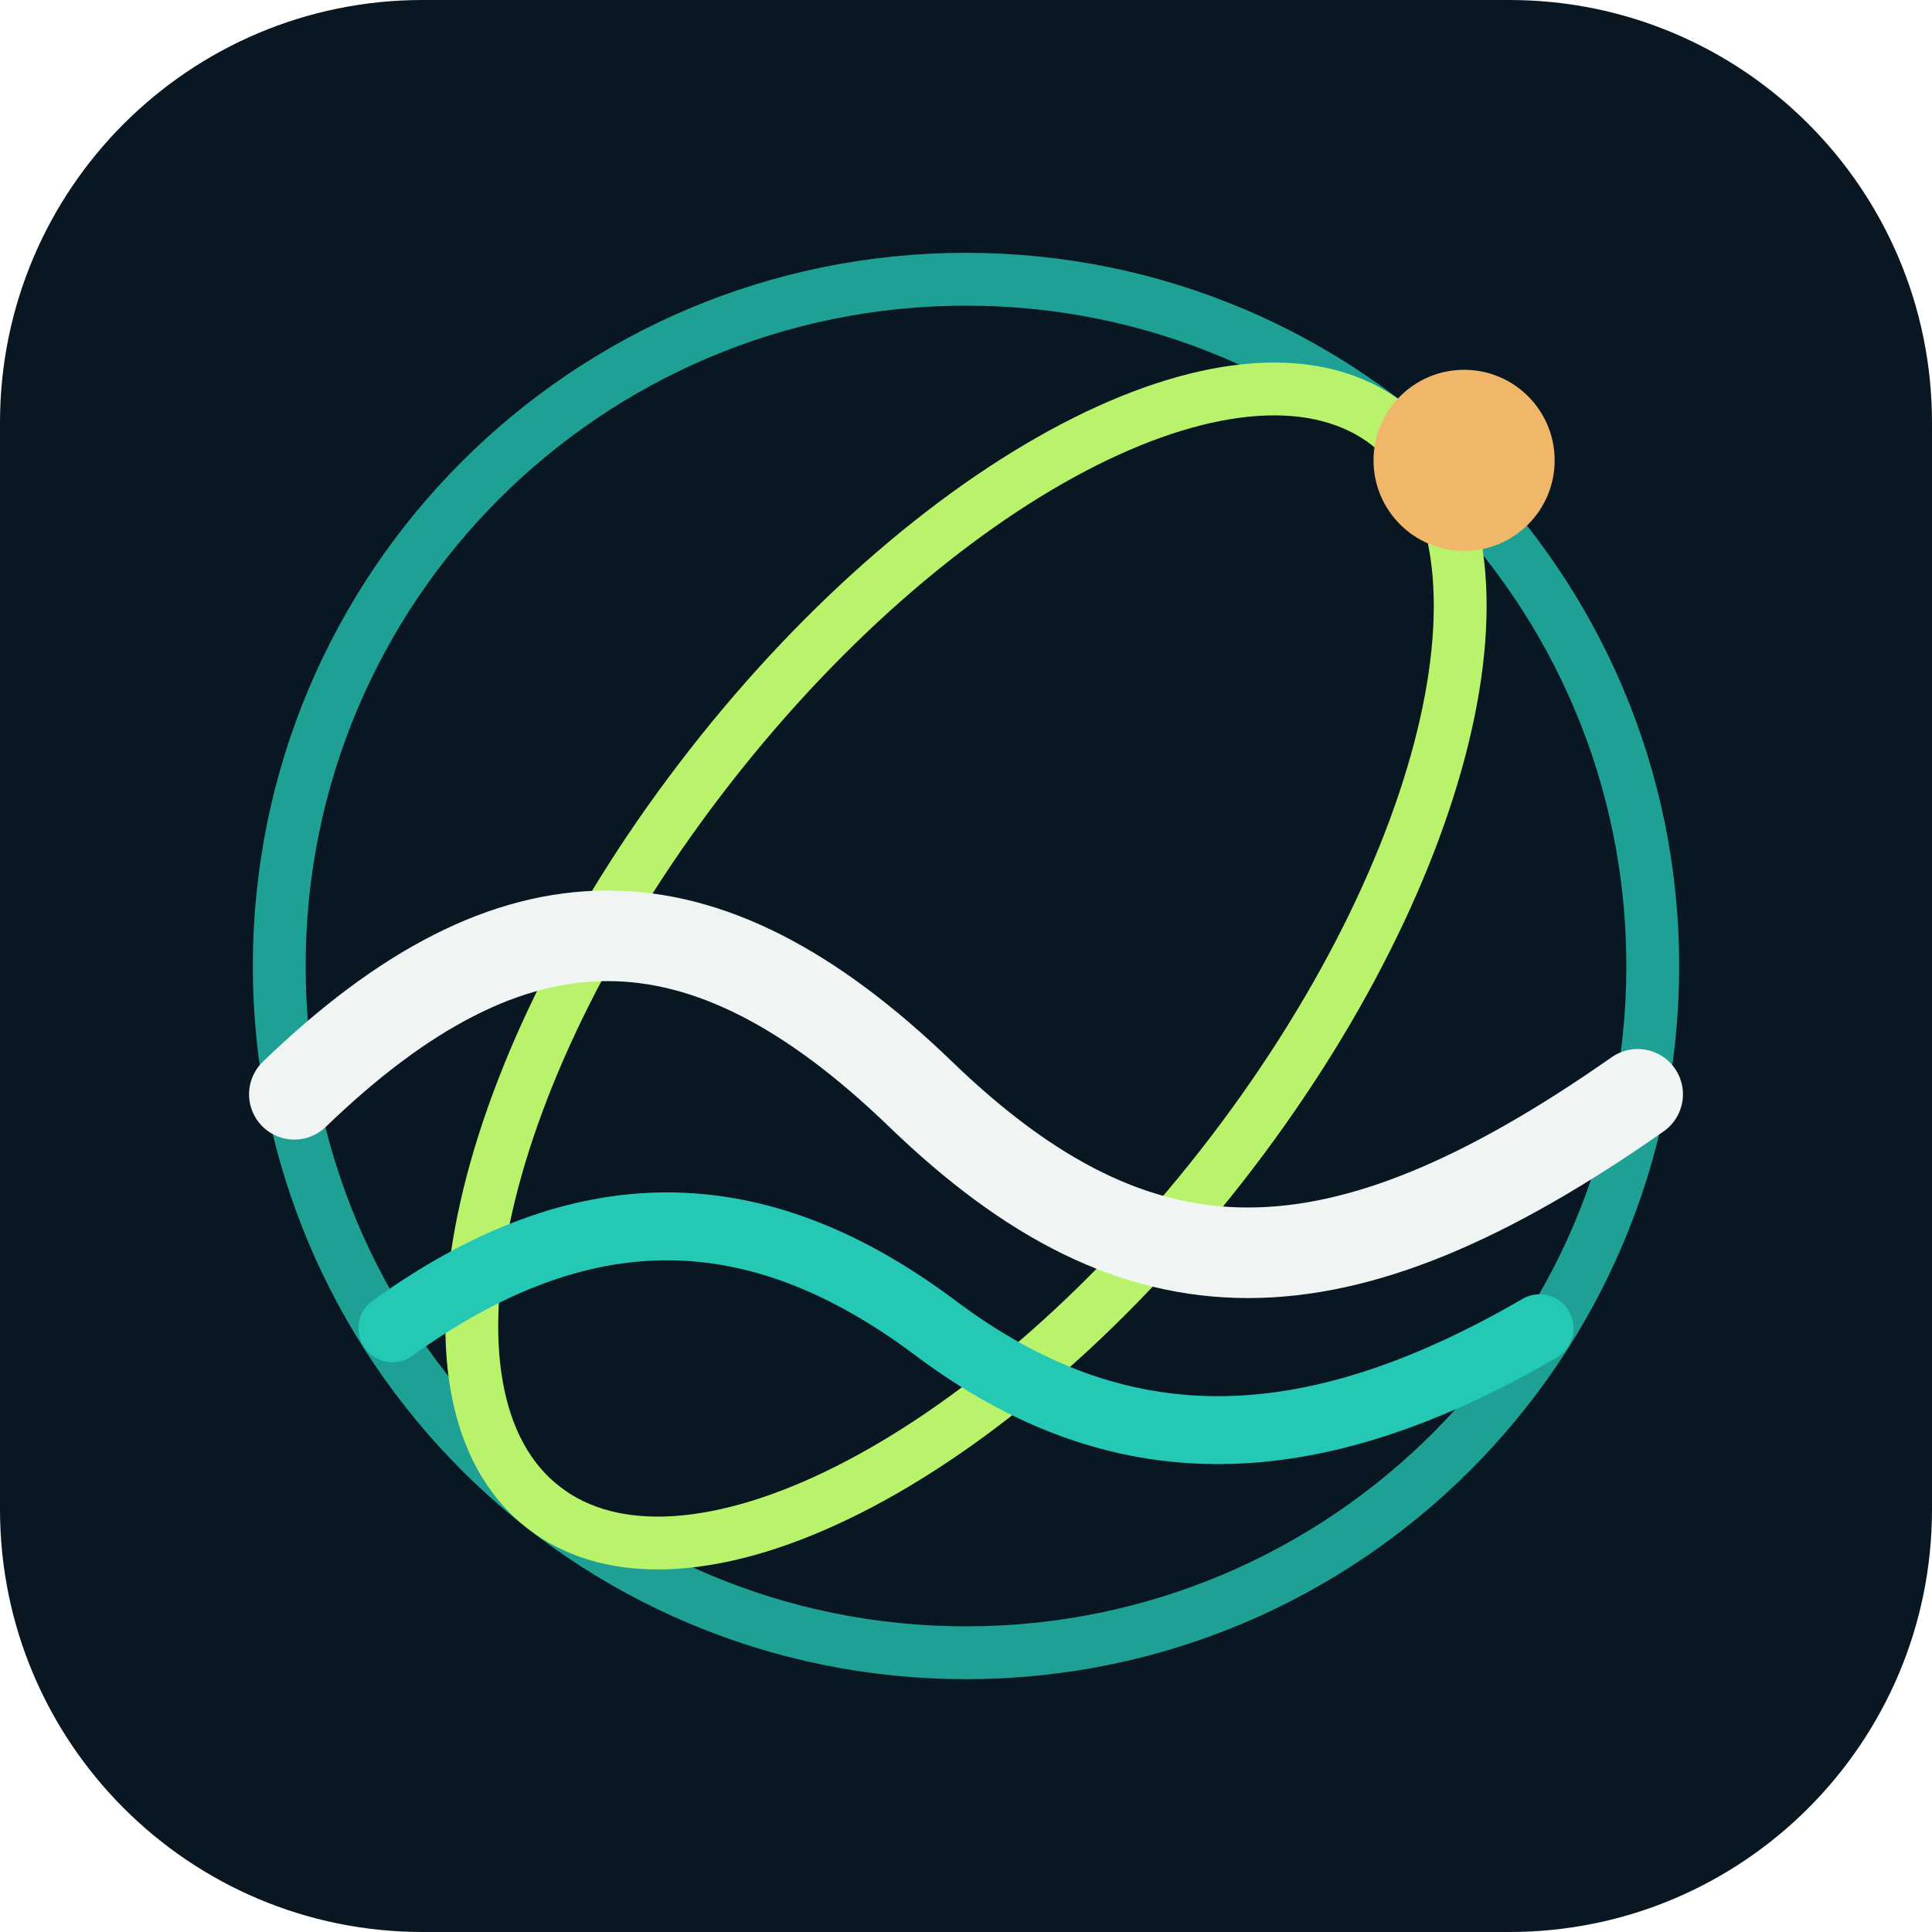
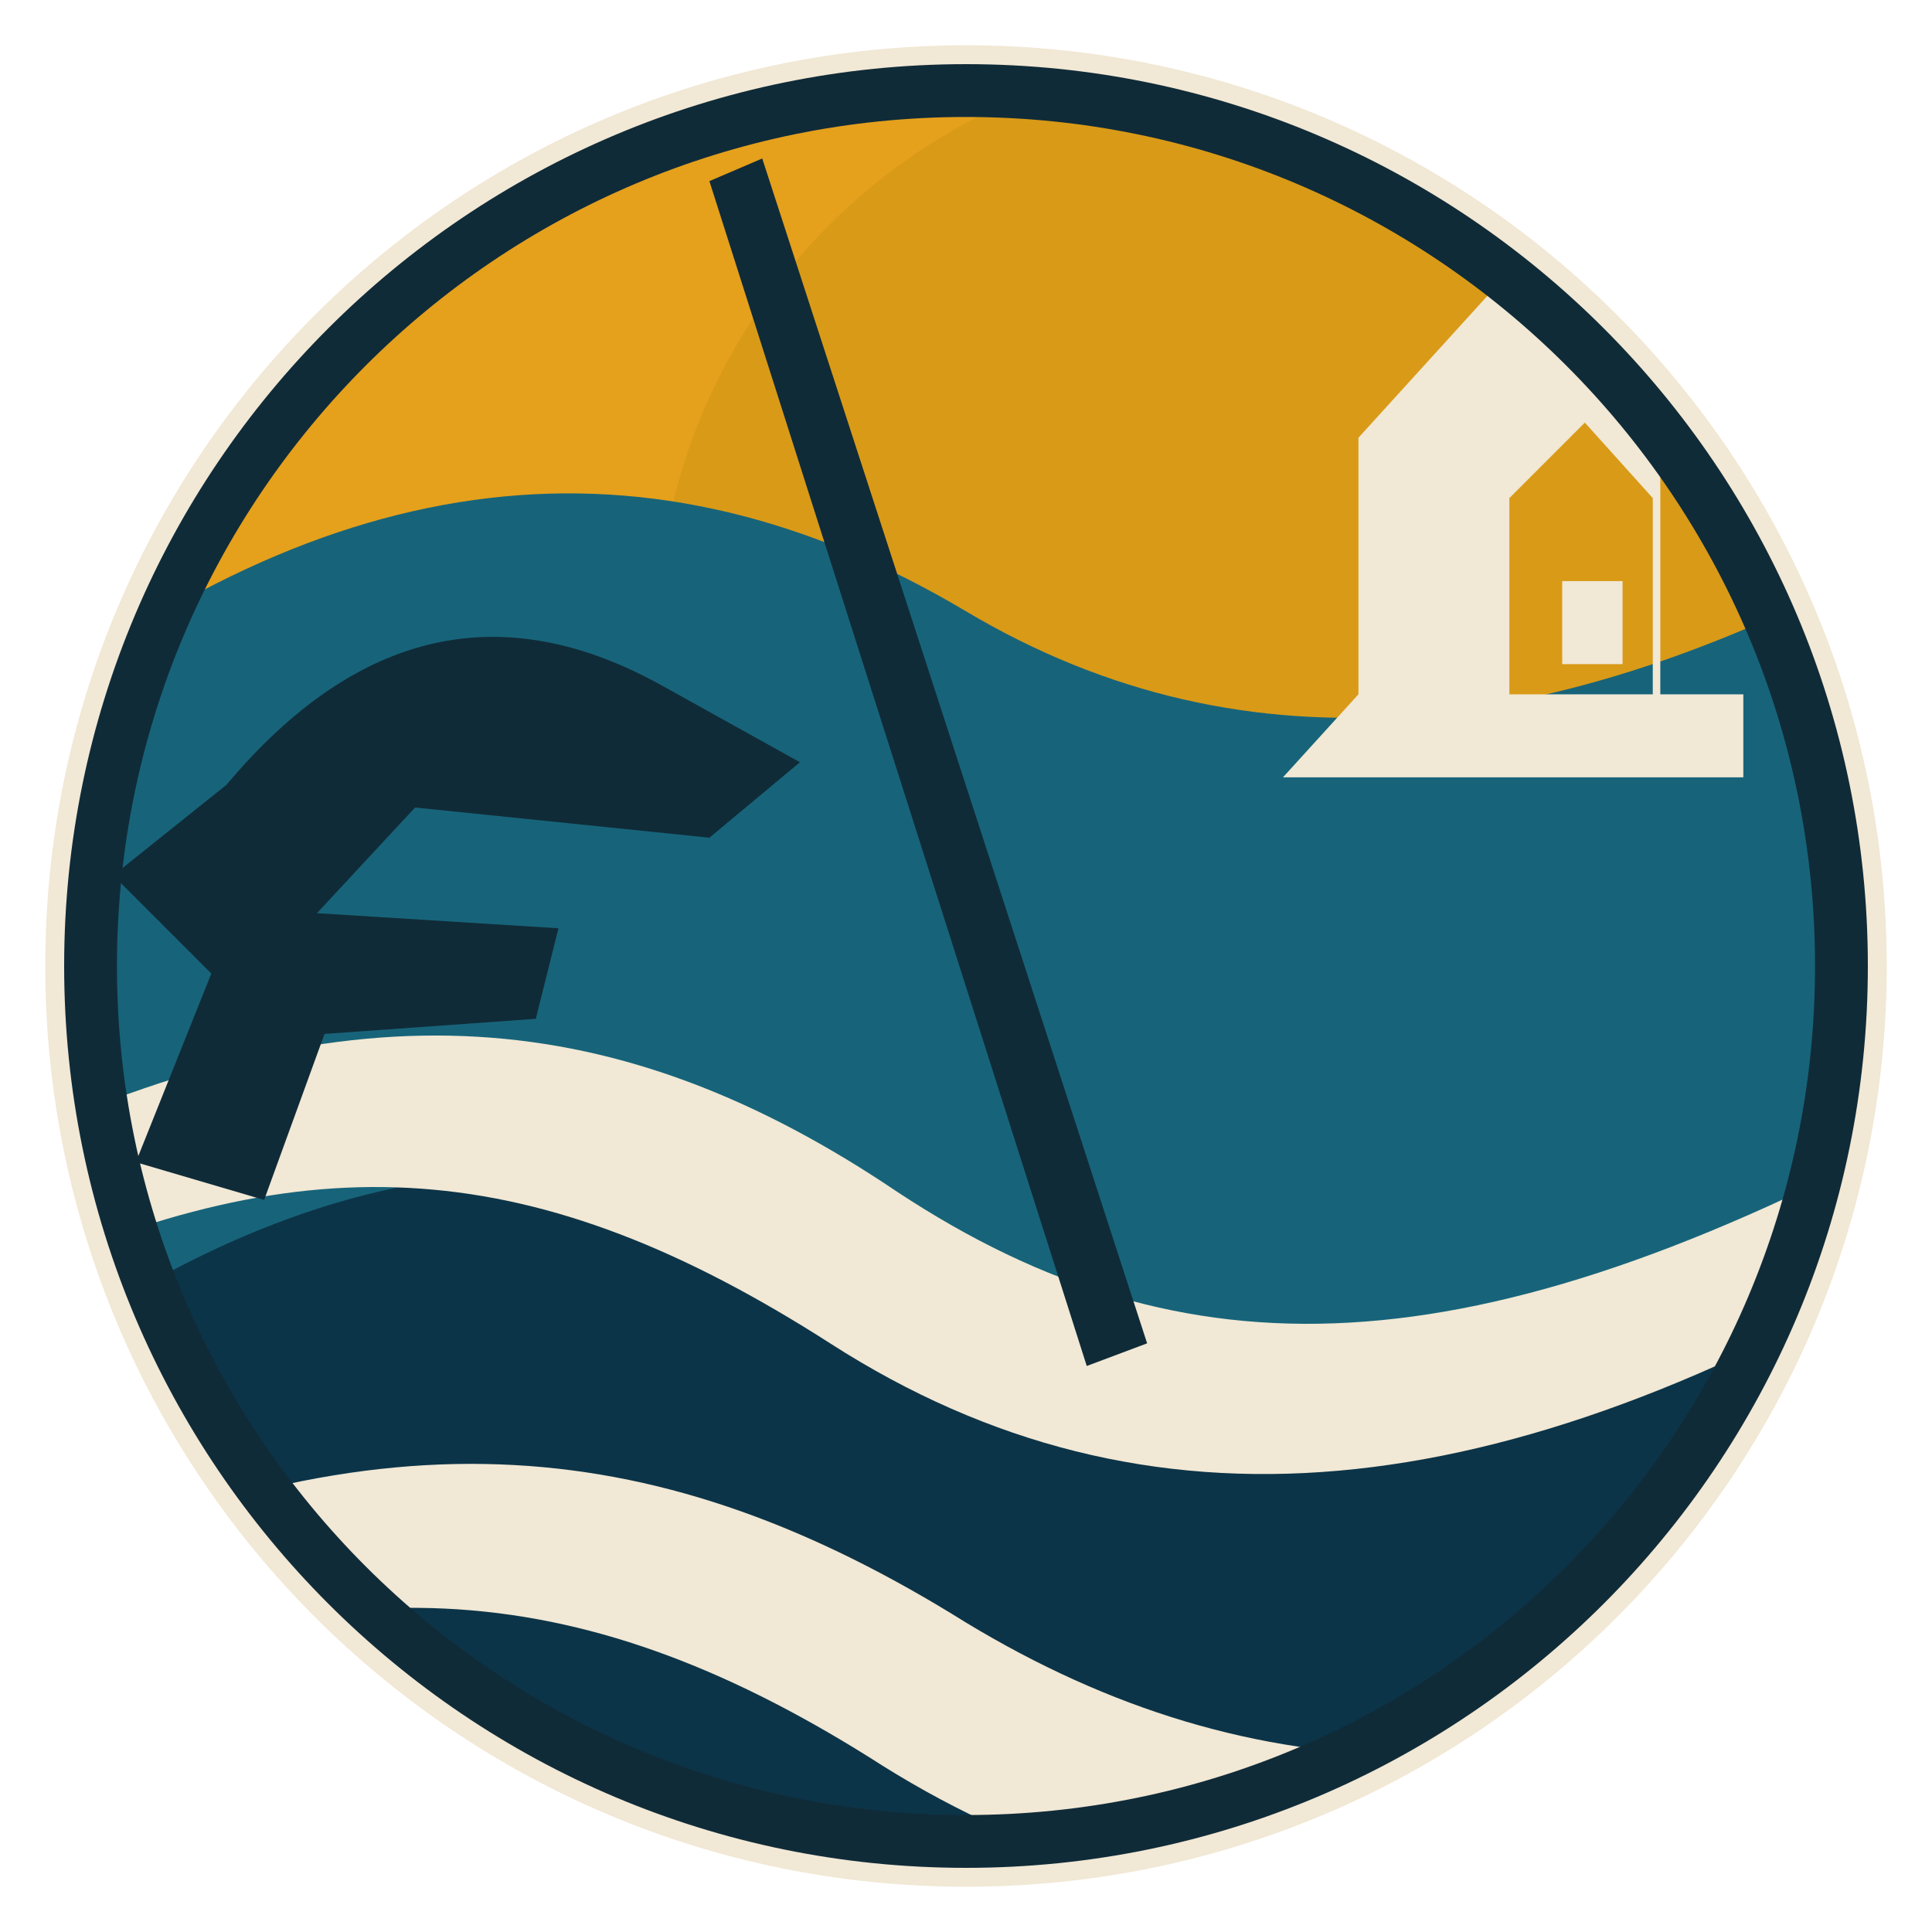
<svg xmlns="http://www.w3.org/2000/svg" viewBox="0 0 256 256">
-   <rect width="256" height="256" rx="56" fill="#091722" />
-   <circle cx="128" cy="128" r="91" fill="none" stroke="#24C8B5" stroke-width="7" opacity=".78" />
-   <ellipse cx="128" cy="128" rx="43" ry="91" fill="none" stroke="#B9F36B" stroke-width="7" transform="rotate(38 128 128)" />
-   <path d="M39 145c29-28 54-28 83 0s55 28 95 0" fill="none" stroke="#F0F5F3" stroke-width="12" stroke-linecap="round" />
-   <path d="M52 176c25-18 48-18 72 0s49 18 80 0" fill="none" stroke="#24C8B5" stroke-width="9" stroke-linecap="round" />
-   <circle cx="194" cy="61" r="12" fill="#F0B66A" />
+   <defs>
+     <clipPath id="round">
+       <circle cx="128" cy="128" r="116" />
+     </clipPath>
+   </defs>
+   <circle cx="128" cy="128" r="122" fill="#f1e8d5" />
+   <g clip-path="url(#round)">
+     <path fill="#e5a01c" d="M0 0h256v133H0z" />
+     <circle cx="165" cy="85" r="78" fill="#d99a17" />
+     <path fill="#17647a" d="M0 96c44-35 86-40 128-15 37 22 79 18 128-10v185H0z" />
+     <path fill="#0c3448" d="M0 183c49-37 91-34 134-8 42 25 80 19 122-12v93H0z" />
+     <path fill="#f1e8d5" d="M0 152c47-22 82-19 119 6 38 25 76 24 137-9v17c-57 34-104 39-146 12-39-25-69-27-110-8z" />
+     <path fill="#f1e8d5" d="M0 210c51-24 88-20 128 5 38 23 78 24 128 0v16c-52 28-99 28-139 3-39-25-72-28-117-7z" />
+     <path fill="#102b38" d="M30 104q26-31 58-13l18 10-12 10-39-4-13 14 32 2-3 12-28 2-8 22-17-5 10-25-13-13z" />
+     <path fill="#102b38" d="M94 24l7-3 51 157-8 3z" />
+     <path fill="#f1e8d5" d="M180 92h39v-26l-9-10-10 10v26h-20v-34l20-22 20 22v34h11v11h-61z" />
+     <path fill="#f1e8d5" d="M190 78h8v10h-8zm17-1h8v11h-8z" />
+   </g>
+   <circle cx="128" cy="128" r="116" fill="none" stroke="#102b38" stroke-width="7" />
</svg>
